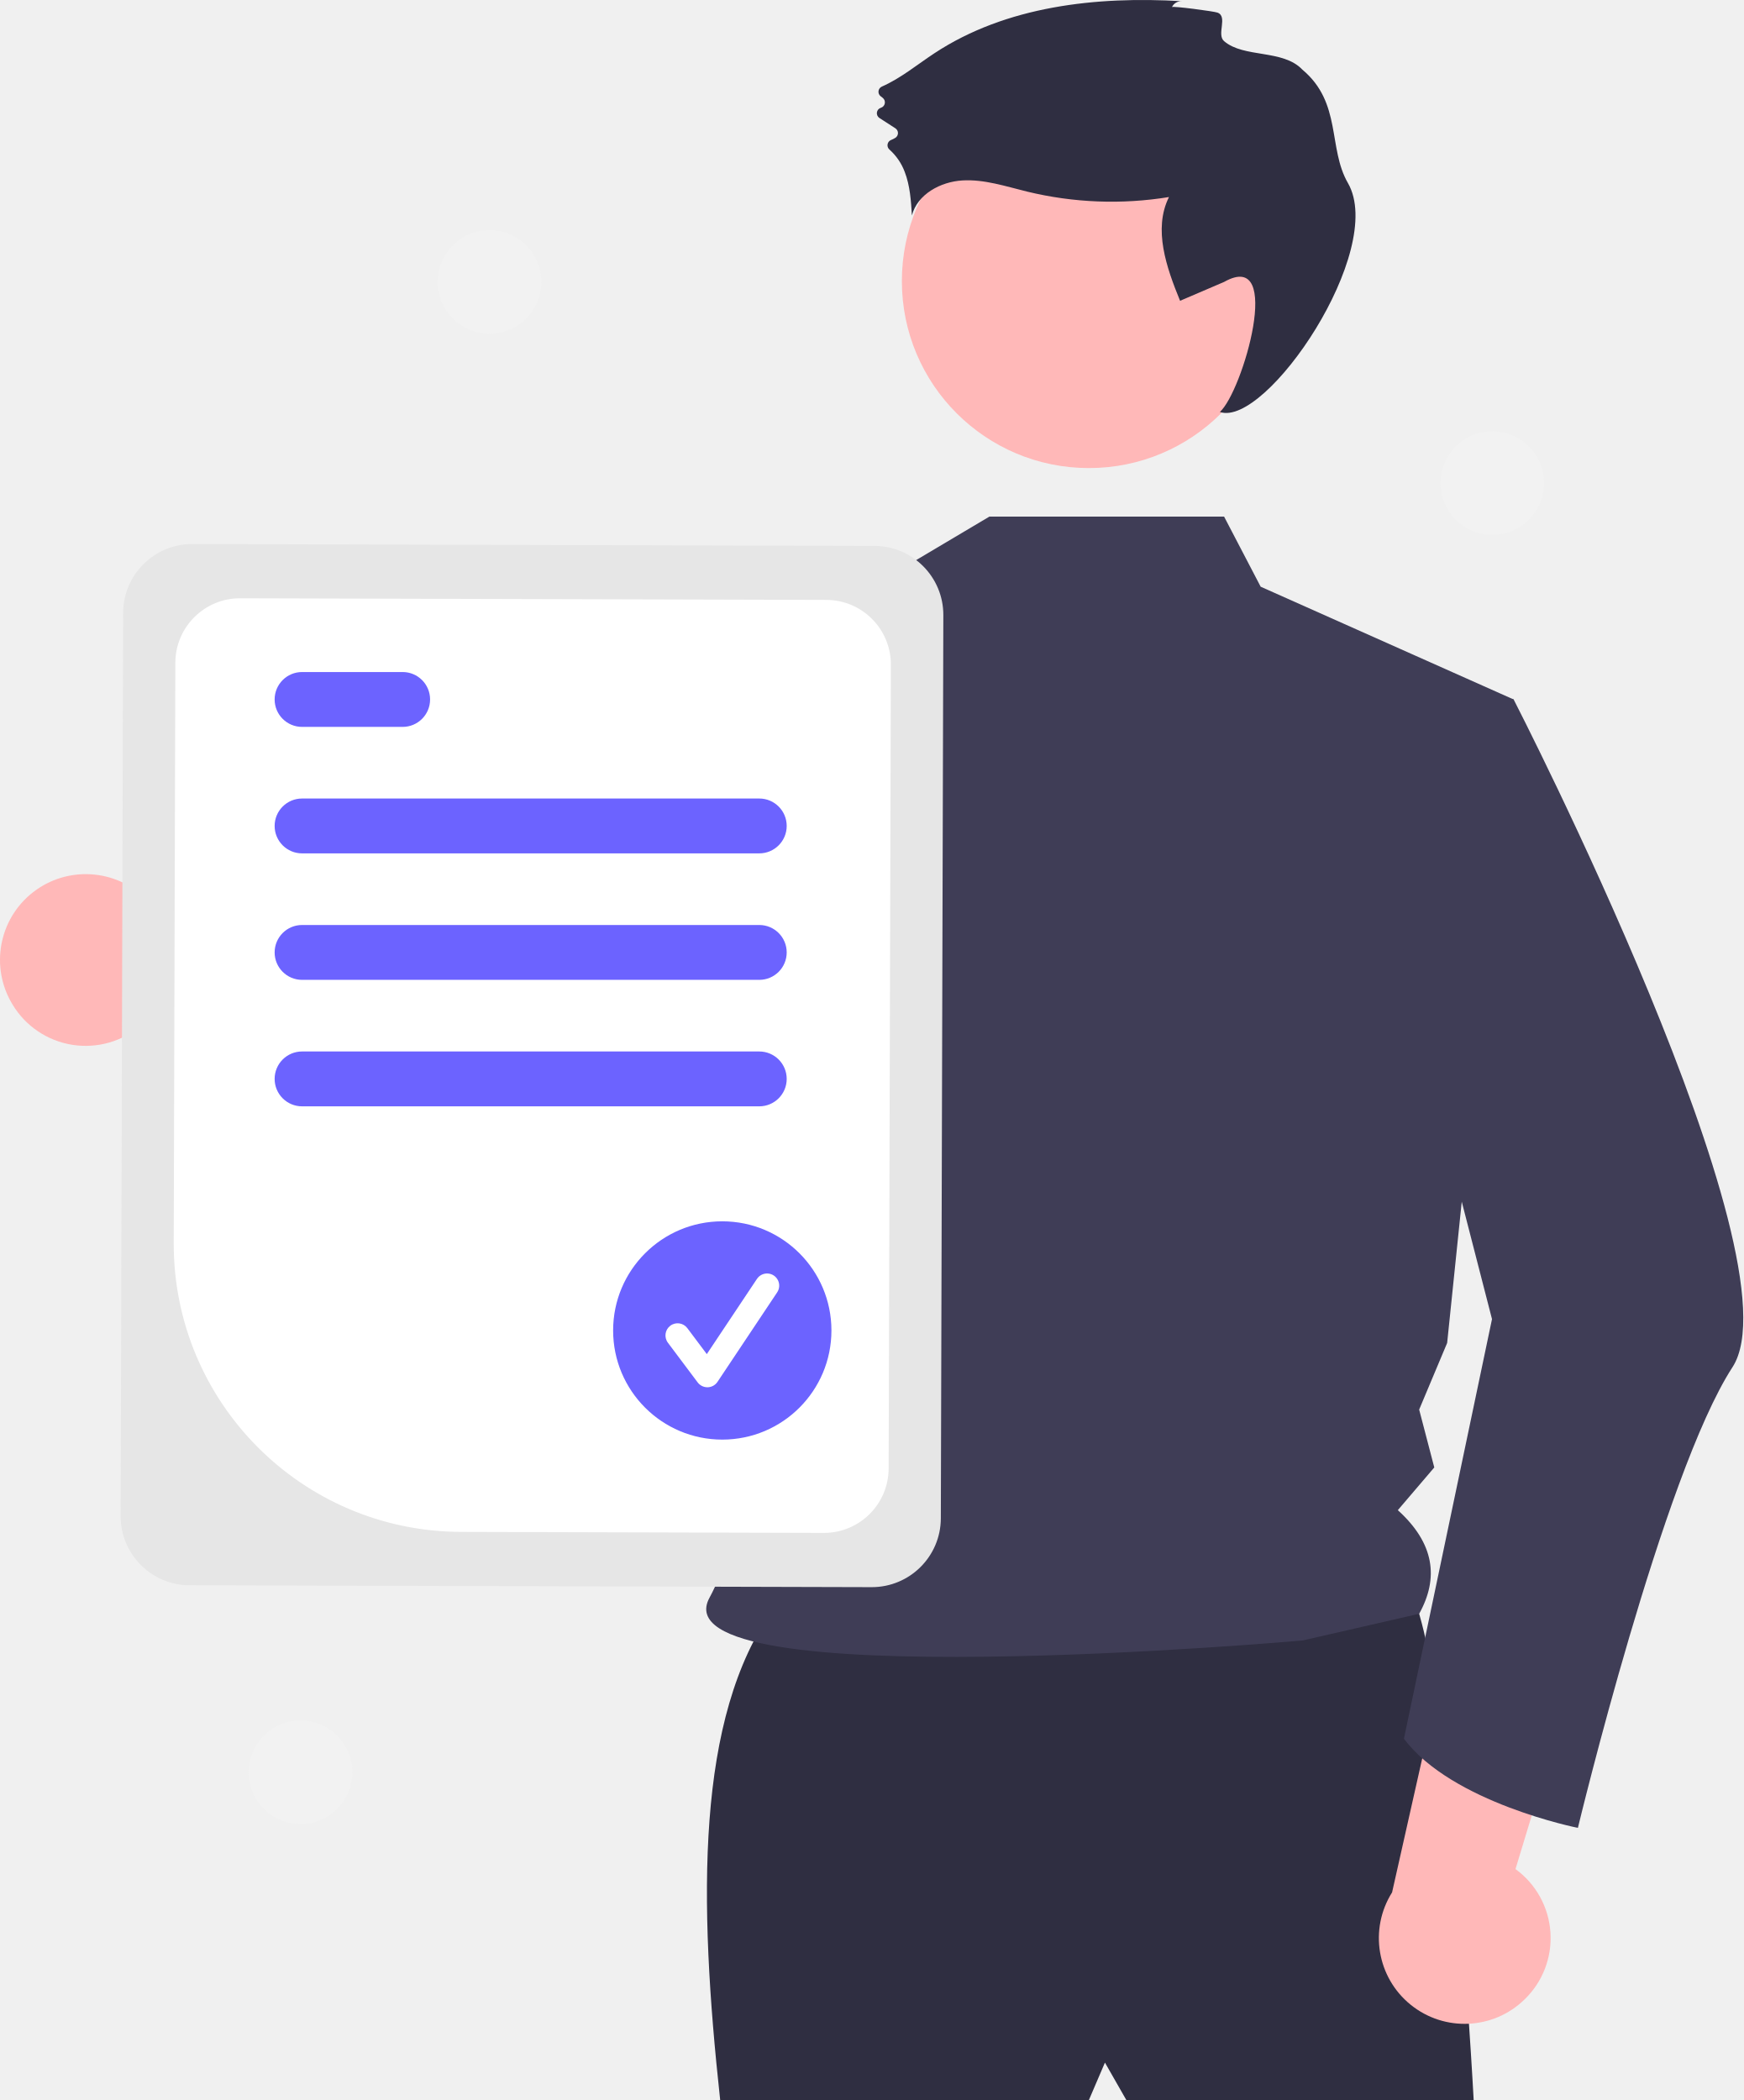
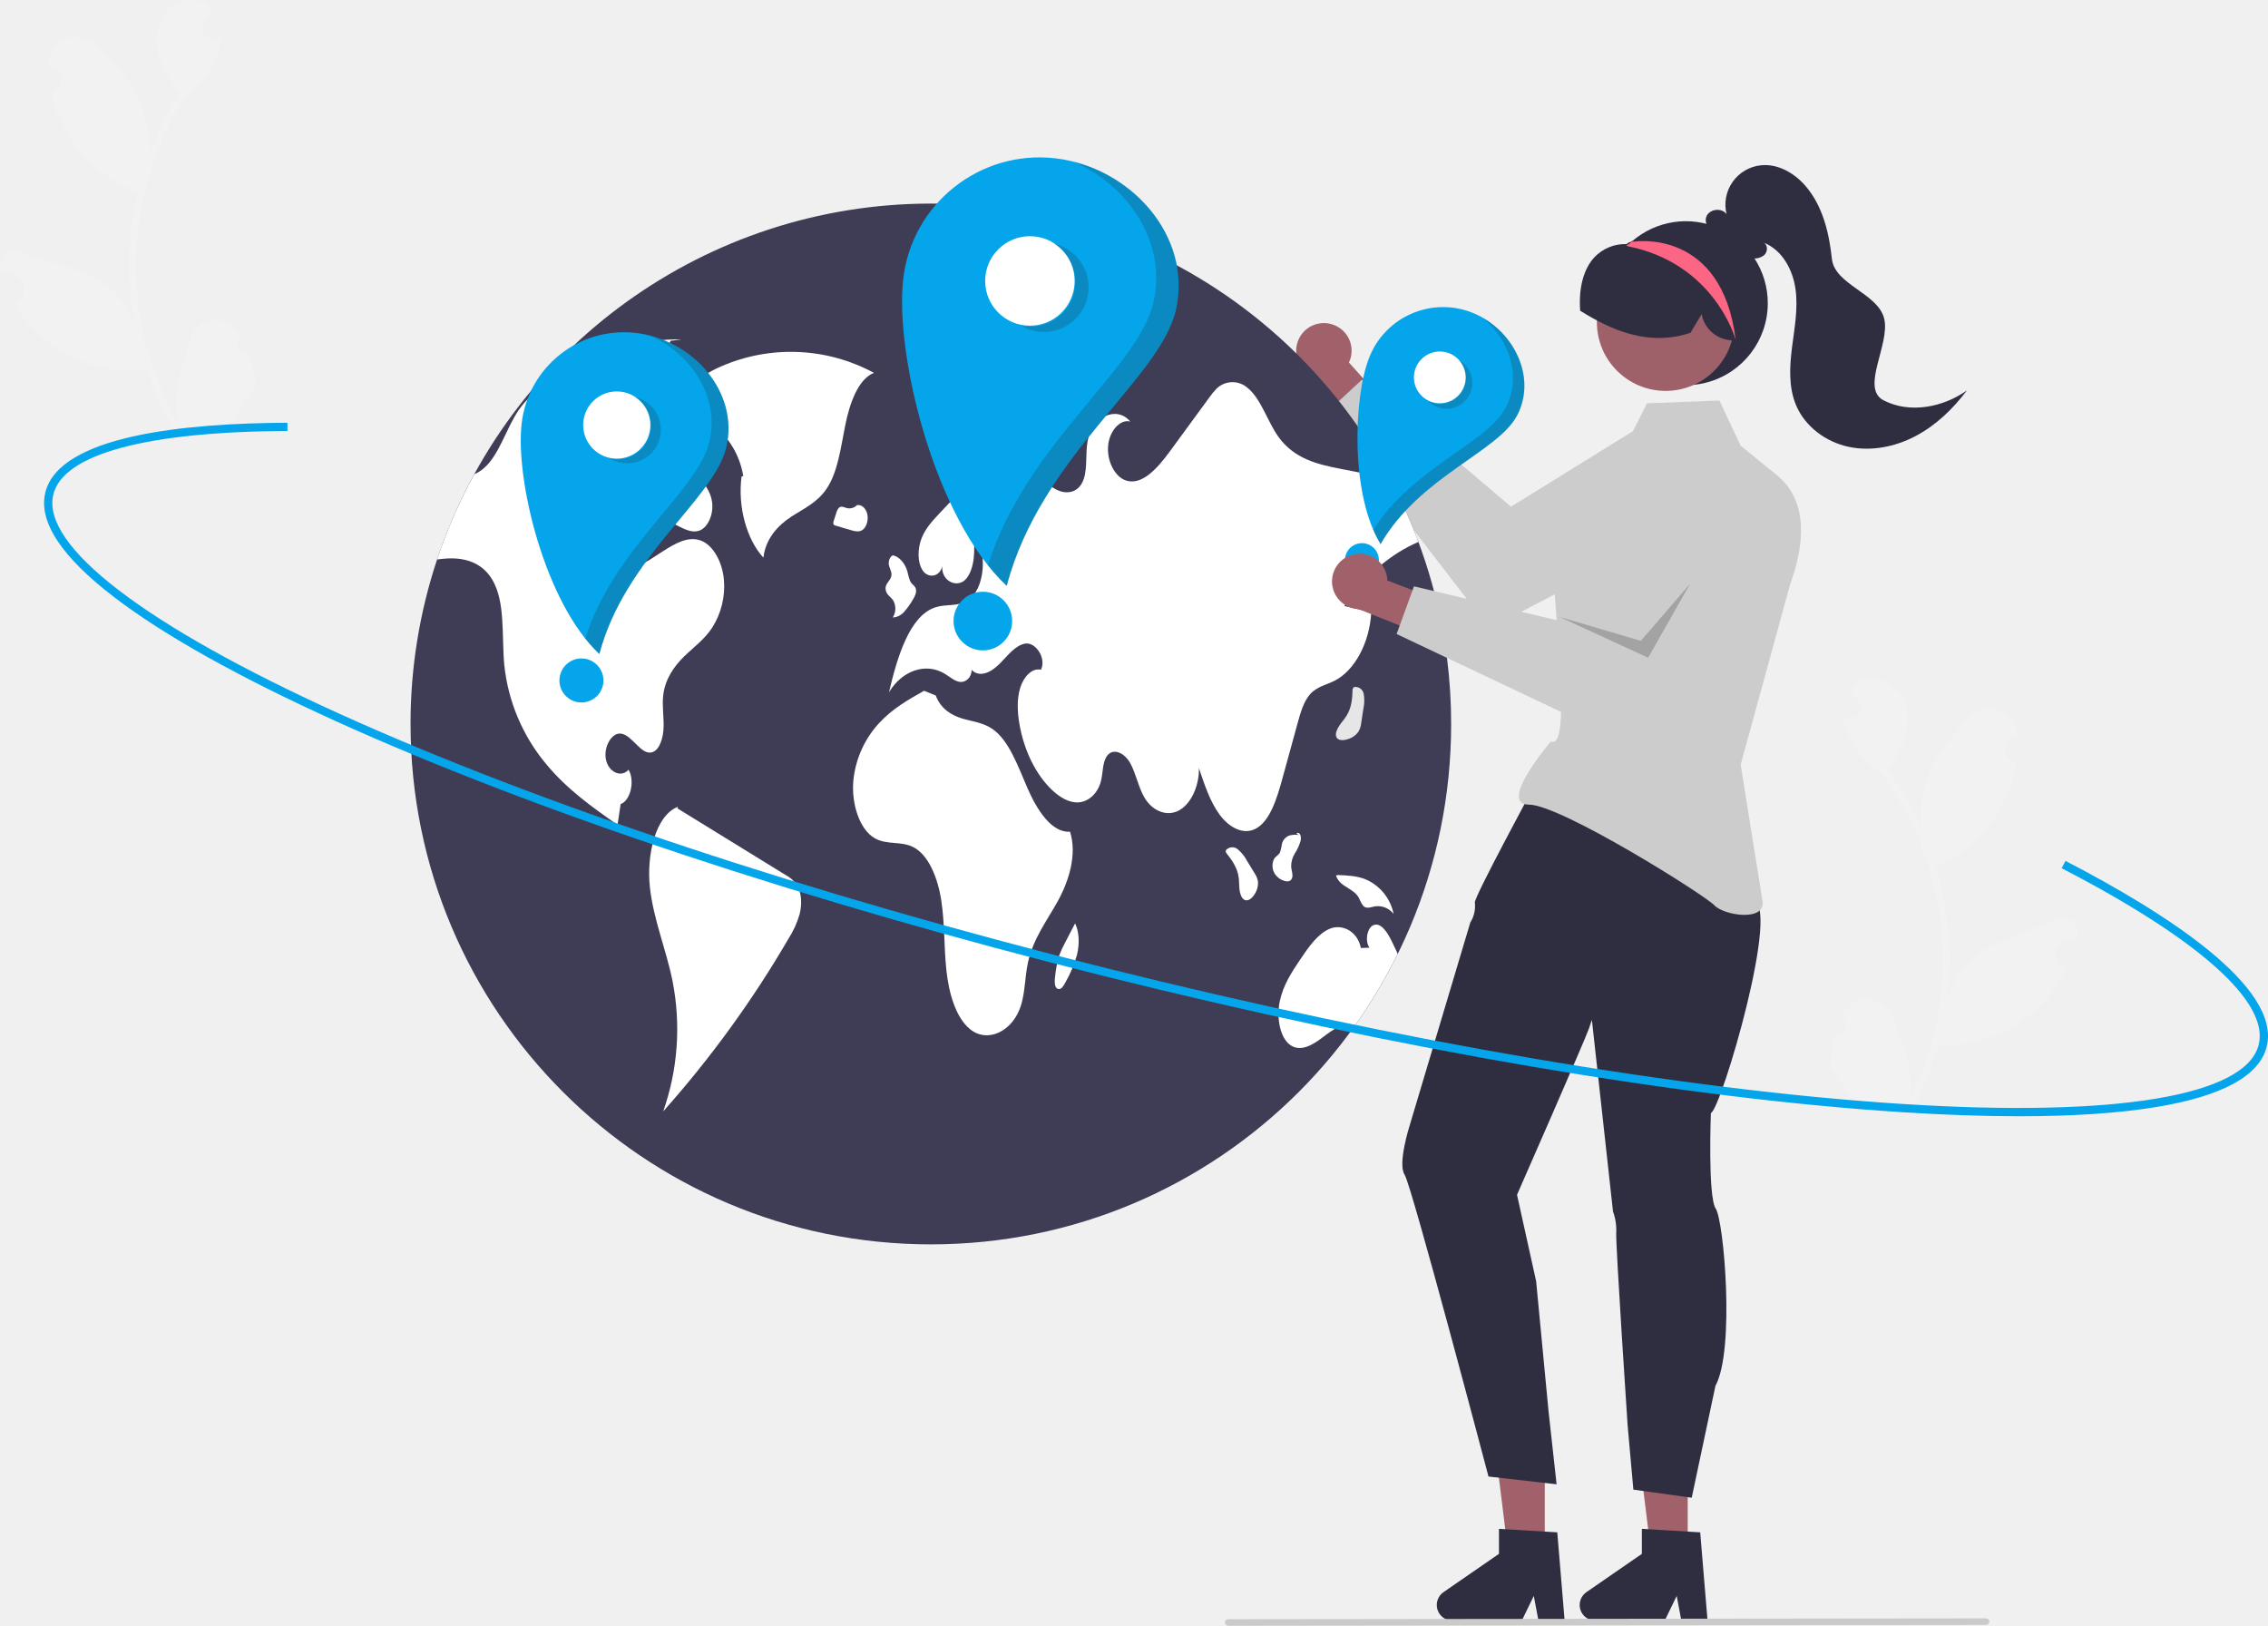
- <svg xmlns="http://www.w3.org/2000/svg" width="571.94" height="689.038" viewBox="0 0 571.94 689.038" role="img" artist="Katerina Limpitsouni" source="https://undraw.co/">
-   <path d="M310.019,435.422a27.981,27.981,0,0,0,42.374,6.734L438.65,491.628,435.436,440.056l-81.418-39.072a28.133,28.133,0,0,0-43.998,34.439Z" transform="translate(-305.9303 -105.8648)" fill="#ffb8b8" />
-   <path d="M559.741,633.604c-25.586,35.812-24.671,95.726-17.533,161.299l120.974,0,5.26-12.273,7.013,12.273H789.417s-8.766-166.559-24.546-171.819S559.741,633.604,559.741,633.604Z" transform="translate(-305.9303 -105.8648)" fill="#2f2e41" />
-   <circle cx="357.252" cy="92.218" r="61.364" fill="#ffb8b8" />
-   <path d="M707.534,275.368l12,23,83,37L780.717,546.504,771.534,568.368l4.961,18.987L764.534,601.368c12.007,10.864,13.532,22.236,7,34l-38.221,8.756s-212.521,18.898-194.611-14.026c19.57-35.974,24.553-142.215-18.649-198.988-36.677-48.199-8.519-110.742-8.519-110.742l87-26,32-19Z" transform="translate(-305.9303 -105.8648)" fill="#3f3d56" />
-   <path d="M690.426,108.195a3.385,3.385,0,0,1,3.257-1.933c-28.093-1.68-57.685,1.594-81.188,17.075-5.694,3.751-11.062,8.224-17.258,10.945a1.859,1.859,0,0,0-.38,3.163l.681.534a1.866,1.866,0,0,1-.607,3.253l0,0a1.866,1.866,0,0,0-.469,3.352l5.215,3.371a1.858,1.858,0,0,1,.017,3.126,9.271,9.271,0,0,1-1.387.703,1.862,1.862,0,0,0-.59,3.128,18.537,18.537,0,0,1,5.046,7.377c1.738,4.52,2.051,9.442,2.344,14.276,1.797-6.974,9.408-11.08,16.598-11.497s14.202,1.955,21.199,3.66a117.272,117.272,0,0,0,46.548,1.791c-5.256,10.549-.822,23.131,3.64,34.04l14.443-6.191c19.836-11.197,6.019,36.168-1.397,42.67,15.141,5.249,54.772-53.014,42.023-75.114-6.632-11.496-1.924-26.324-14.963-37.227-6.39-6.727-19.149-3.737-25.664-9.328-2.564-2.201,1.344-8.088-2.18-9.371C704.184,109.571,690.619,107.765,690.426,108.195Z" transform="translate(-305.9303 -105.8648)" fill="#2f2e41" />
-   <path d="M586.484,300.308c-11.26,49.99-40.14,166.71-69.44,191.12a17.092,17.092,0,0,1-6.52,3.85c-102.99,25.09-135.99-38.91-135.99-38.91s27.6-13.45,28.3-39.74l55.66,17.27,48.52-109.19,7.14-6.66.04-.04Z" transform="translate(-305.9303 -105.8648)" fill="#3f3d56" />
-   <path d="M806.075,761.941a27.982,27.982,0,0,0-2.938-42.806L832.009,623.982l-49.539,14.696L762.648,726.784a28.133,28.133,0,0,0,43.427,35.156Z" transform="translate(-305.9303 -105.8648)" fill="#ffb8b8" />
-   <path d="M779.65,330.045l22.884,5.323s94.584,184.028,71.792,219.093-50.715,151.156-50.715,151.156-41.298-8.21-57.077-29.249l28.896-137.686-29.805-115.715Z" transform="translate(-305.9303 -105.8648)" fill="#3f3d56" />
-   <path d="M345.51,603.32l.822-296.389a22.652,22.652,0,0,1,22.689-22.564l223.839.621a22.652,22.652,0,0,1,22.564,22.689l-.822,296.389a22.652,22.652,0,0,1-22.689,22.564l-223.839-.621A22.652,22.652,0,0,1,345.51,603.32Z" transform="translate(-305.9303 -105.8648)" fill="#e6e6e6" />
-   <path d="M362.928,513.846l.528-190.546a21.214,21.214,0,0,1,21.249-21.132l192.371.533a21.215,21.215,0,0,1,21.133,21.249l-.731,263.746A21.215,21.215,0,0,1,576.228,608.829L457.058,608.499A94.498,94.498,0,0,1,362.928,513.846Z" transform="translate(-305.9303 -105.8648)" fill="#fff" />
-   <path d="M555.034,385.868h-150a9,9,0,0,1,0-18h150a9,9,0,0,1,0,18Z" transform="translate(-305.9303 -105.8648)" fill="#6c63ff" />
-   <path d="M438.034,344.368h-33a9,9,0,0,1,0-18h33a9,9,0,0,1,0,18Z" transform="translate(-305.9303 -105.8648)" fill="#6c63ff" />
-   <path d="M555.034,427.368h-150a9,9,0,0,1,0-18h150a9,9,0,0,1,0,18Z" transform="translate(-305.9303 -105.8648)" fill="#6c63ff" />
-   <path d="M555.034,468.868h-150a9,9,0,0,1,0-18h150a9,9,0,0,1,0,18Z" transform="translate(-305.9303 -105.8648)" fill="#6c63ff" />
-   <circle cx="236.967" cy="436.543" r="35.811" fill="#6c63ff" />
-   <path d="M538.012,561.045a3.982,3.982,0,0,1-3.186-1.594l-9.77-13.027a3.983,3.983,0,1,1,6.374-4.78l6.392,8.522,16.416-24.624a3.984,3.984,0,1,1,6.629,4.419L541.326,559.271a3.985,3.985,0,0,1-3.204,1.773C538.085,561.045,538.048,561.045,538.012,561.045Z" transform="translate(-305.9303 -105.8648)" fill="#fff" />
-   <circle cx="160.604" cy="92.503" r="17" fill="#f2f2f2" />
-   <circle cx="98.604" cy="581.503" r="17" fill="#f2f2f2" />
-   <circle cx="489.604" cy="158.503" r="17" fill="#f2f2f2" />
+ <svg xmlns="http://www.w3.org/2000/svg" width="825.202" height="591.419" viewBox="0 0 825.202 591.419" role="img" artist="Katerina Limpitsouni" source="https://undraw.co/">
+   <path d="M855.224,530.608a3.613,3.613,0,0,0,2.907-6.134c-.074-.366-.127-.629-.202-.995q.054-.116.109-.231a9.703,9.703,0,0,1,17.876.899c2.596,7.179,5.991,14.407,6.561,21.897a28.705,28.705,0,0,1-.962,9.838,115.086,115.086,0,0,0,12.68-47.26,111.081,111.081,0,0,0-.112-12.411q-.335-5.081-1.115-10.11a116.419,116.419,0,0,0-20.767-50.362,30.983,30.983,0,0,1-12.25-13.954,23.634,23.634,0,0,1-1.847-6.551c.623.111,1.257.192,1.882.263.195.019.4.039.594.059l.073.007a3.58,3.58,0,0,0,3.208-5.689q-.383-.518-.766-1.036c-.387-.533-.785-1.056-1.172-1.588a1.784,1.784,0,0,1-.126-.16c-.445-.608-.891-1.205-1.336-1.812a10.352,10.352,0,0,1,3.543-3.119c4.865-2.553,11.309-.328,14.53,4.115,3.232,4.443,3.599,10.483,2.158,15.78a41.485,41.485,0,0,1-6.327,12.512c.242.341.494.672.735,1.012a117.172,117.172,0,0,1,11.316,19.923,48.709,48.709,0,0,1,3.957-22.465c3.093-6.578,8.567-11.985,13.427-17.57,5.837-6.708,16.999-3.142,17.56,5.732q.008.129.016.258-1.049.529-2.059,1.131a4.901,4.901,0,0,0,1.559,9.001l.099.02a48.767,48.767,0,0,1-1.623,7.224,50.21,50.21,0,0,1-26.436,30.272c-.41.187-.81.374-1.22.551a119.597,119.597,0,0,1,5.022,30.563,113.435,113.435,0,0,1-.934,18.292l.041-.214a29.974,29.974,0,0,1,11.026-16.813c8.167-6.095,19.39-7.957,28.118-12.756a5.625,5.625,0,0,1,8.352,5.867q-.022.113-.045.225a32.924,32.924,0,0,0-3.771,1.605q-1.049.529-2.059,1.131a4.901,4.901,0,0,0,1.559,9.001l.099.02c.071.014.133.027.204.04a48.808,48.808,0,0,1-9.622,13.625,50.254,50.254,0,0,1-37.15,14.279l-.01-0a119.562,119.562,0,0,1-9.113,23.048l-28.661-1.334c-.088-.323-.165-.656-.243-.979a32.599,32.599,0,0,0,7.953-.103c-2.005-2.708-4.009-5.437-6.014-8.145a1.781,1.781,0,0,1-.126-.16c-1.016-1.386-2.044-2.761-3.06-4.147l-.001-.002a47.75,47.75,0,0,1,1.963-12.086Z" transform="translate(-187.3989 -154.2905)" fill="#f2f2f2" />
+   <path d="M277.743,282.773a3.613,3.613,0,0,1-3.28-5.943c.051-.37.088-.635.14-1.005q-.061-.112-.123-.224a9.703,9.703,0,0,0-17.786,2.002c-2.148,7.326-5.089,14.75-5.196,22.26a28.705,28.705,0,0,0,1.568,9.76A115.086,115.086,0,0,1,237.489,263.235a111.08,111.08,0,0,1-.655-12.394q.02-5.092.488-10.16a116.419,116.419,0,0,1,17.616-51.549,30.983,30.983,0,0,0,11.364-14.684,23.634,23.634,0,0,0,1.438-6.653c-.615.15-1.243.27-1.862.378-.193.031-.397.064-.59.095l-.073.011a3.58,3.58,0,0,1-3.554-5.48q.35-.541.7-1.082c.353-.556.718-1.102,1.071-1.658a1.783,1.783,0,0,0,.116-.168c.407-.634.815-1.258,1.222-1.891a10.352,10.352,0,0,0-3.728-2.894c-5.013-2.248-11.307.371-14.248,5.005-2.951,4.635-2.944,10.685-1.179,15.883a41.485,41.485,0,0,0,7.088,12.097c-.22.355-.451.701-.671,1.056a117.172,117.172,0,0,0-10.063,20.584,48.709,48.709,0,0,0-5.337-22.177c-3.493-6.374-9.291-11.432-14.486-16.706-6.24-6.335-17.161-2.086-17.172,6.806q-0.0.129 0.0.258,1.08.463,2.125,1.002a4.901,4.901,0,0,1-1,9.08l-.098.026a48.767,48.767,0,0,0,2.066,7.109,50.21,50.21,0,0,0,28.256,28.581c.421.161.832.323,1.252.474a119.597,119.597,0,0,0-3.124,30.814,113.433,113.433,0,0,0,2.062,18.199l-.054-.211a29.974,29.974,0,0,0-12.044-16.1c-8.528-5.579-19.845-6.744-28.852-10.995a5.625,5.625,0,0,0-7.973,6.372q.029.111.059.222a32.924,32.924,0,0,1,3.863,1.369q1.08.464,2.125,1.002a4.901,4.901,0,0,1-1,9.081l-.098.026c-.07.018-.131.035-.201.053a48.808,48.808,0,0,0,10.445,13.005,50.254,50.254,0,0,0,37.961,11.957l.01-.001a119.563,119.563,0,0,0,10.52,22.441l28.523-3.102c.068-.328.124-.665.182-.992a32.599,32.599,0,0,1-7.944.388c1.834-2.827,3.665-5.674,5.499-8.501a1.779,1.779,0,0,0,.116-.168c.929-1.446,1.869-2.882,2.798-4.328l0-.002a47.75,47.75,0,0,0-2.706-11.941Z" transform="translate(-187.3989 -154.2905)" fill="#f2f2f2" />
+   <path d="M671.818,272.202a10.016,10.016,0,0,1,6.383,13.969l15.306,17.017-8.073,11.824L664.157,290.677a10.07,10.07,0,0,1,7.661-18.475Z" transform="translate(-187.3989 -154.2905)" fill="#a0616a" />
+   <path d="M815.114,313.989l0,0a20.026,20.026,0,0,0-27.608-6.542l-50.339,31.177-54.301-46.158L669.356,305.045l59.987,77.83,77.965-40.644C805.489,343.179,817.313,317.567,815.114,313.989Z" transform="translate(-187.3989 -154.2905)" fill="#ccc" />
+   <path d="M715.391,417.655a189.27,189.27,0,0,1-189.308,189.308c-104.551,0-189.308-84.757-189.308-189.308a189.245,189.245,0,0,1,9.655-59.842A189.506,189.506,0,0,1,526.083,228.347,189.245,189.245,0,0,1,693.021,328.333a186.774,186.774,0,0,1,10.464,23.106c.41,1.104.81,2.208,1.199,3.323v.011q2.603,7.351,4.586,14.976A189.32,189.32,0,0,1,715.391,417.655Z" transform="translate(-187.3989 -154.2905)" fill="#3f3d56" />
+   <path d="M505.371,289.931a63.517,63.517,0,0,0-55.761-2.281c-7.796,3.393-16.006,9.48-18.607,20.471,10.519-6.208,24.136,3.601,26.843,19.336l-.632.174c-1.43,10.899,1.762,22.764,7.941,29.522.811-7.02,5.427-11.797,9.967-14.781,4.54-2.984,9.562-5.152,13.027-10.282,4.108-6.081,5.151-14.969,6.783-23.077C496.563,300.905,499.659,292.19,505.371,289.931Z" transform="translate(-187.3989 -154.2905)" fill="#fff" />
+   <path d="M446.489,382.675c-2.913,4.375-6.805,7.12-10.296,10.538-3.481,3.429-6.794,8.056-7.488,13.998-.442,3.807.242,7.677.147,11.527-.094,3.849-1.378,8.182-3.996,9.139-4.133,1.493-7.288-6.184-11.537-6.72-3.376-.421-6.415,4.89-5.437,9.497.978,4.606,5.574,6.647,8.214,3.639,2.387,4.007.705,11.274-2.882,12.505-.379,2.524-.757,5.038-1.125,7.562-9.066-6.342-18.226-12.789-25.935-22.075a67.007,67.007,0,0,1-15.271-36.095c-.999-10.675.484-22.885-4.417-31.099-3.923-6.573-10.654-8.025-16.712-7.614-1.104.074-2.219.2-3.323.336a187.235,187.235,0,0,1,13.556-31.025,13.282,13.282,0,0,0,3.397-2.114c5.637-4.785,8.14-14.472,12.715-21.171q.442-.647.915-1.262c4.68-6.111,10.948-9.255,17.006-12.179,13.409-6.51,27.208-13.104,41.364-12.2l-4.028.389q-7.052,19.751-14.114,39.502-1.073,3.029-2.166,6.068c-2.671,7.488-5.427,15.46-5.017,23.842.242,4.964,1.967,10.265,5.248,11.968,3.06,1.578,6.405-.358,9.36-2.272,1.252-.799,2.493-1.599,3.744-2.408,4.491-2.892,9.465-5.858,14.209-3.923,4.344,1.767,7.551,7.667,8.161,14.03A28.049,28.049,0,0,1,446.489,382.675Z" transform="translate(-187.3989 -154.2905)" fill="#fff" />
+   <path d="M473.198,472.572q-19.674-12.113-39.348-24.227l.223-.573c-8.155,3.106-11.54,17.602-10.193,29.456,1.348,11.854,5.917,22.451,8.226,34.002a90.252,90.252,0,0,1-3.403,47.358,387.843,387.843,0,0,0,45.56-62.781,33.588,33.588,0,0,0,4.121-9.138c.833-3.442.705-7.58-.964-10.34A11.511,11.511,0,0,0,473.198,472.572Z" transform="translate(-187.3989 -154.2905)" fill="#fff" />
+   <path d="M421.435,325.653c-1.393,3.131-1.929,7.307-.665,10.547,1.291,3.309,4.019,4.804,6.532,6.05l7.247,3.592c2.411,1.195,5.01,2.402,7.468,1.419,2.964-1.186,5.02-5.833,4.488-10.148-.566-4.591-3.46-7.749-6.136-10.439q-5.618-5.645-11.237-11.291l-2.111,2.585A28.192,28.192,0,0,0,421.435,325.653Z" transform="translate(-187.3989 -154.2905)" fill="#fff" />
+   <path d="M676.541,374.735q4.891,1.152,9.781,2.303c-.568,11.012-6.026,21.203-13.346,24.894-3.05,1.536-6.447,2.103-8.971,4.975-2.282,2.608-3.439,6.668-4.501,10.549q-2.792,10.16-5.585,20.319c-1.998,7.299-4.564,15.408-9.76,18.037-4.459,2.261-9.56-.505-12.989-5.143-3.429-4.638-5.521-10.875-7.551-16.953.126,6.626-2.955,13.125-7.32,15.429-4.375,2.303-9.697.221-12.621-4.922-2.103-3.692-2.976-8.561-5.038-12.305-2.061-3.744-6.384-5.89-8.635-2.377-1.483,2.335-1.294,5.911-2.03,8.877-1.146,4.606-4.617,7.499-8.056,7.751-3.429.252-6.773-1.725-9.644-4.407-5.921-5.553-10.286-14.366-11.979-24.158-.747-4.365-.957-9.118.337-13.21,1.294-4.091,4.417-7.246,7.52-6.468,2.04-4.312-1.988-10.033-5.616-9.529-3.639.505-6.489,4.407-9.476,7.404-2.976,2.997-7.141,5.174-10.139,2.198.021,2.766-2.23,4.596-4.175,4.365-1.935-.221-3.66-1.777-5.437-2.882-6.868-4.281-15.586-1.441-20.466,6.657,3.05-12.978,7.52-27.87,16.89-30.92,3.828-1.251,8.004-.221,11.621-2.387,6.405-3.839,7.699-18.342,2.167-24.326.705,5.658.568,12.263-2.419,16.133-2.987,3.87-9.255,1.346-8.876-4.375-.862,3.944-5.153,4.543-7.131,1.514-1.988-3.029-1.819-7.982-.41-11.6s3.807-6.216,6.131-8.708c4.996-5.353,10.065-10.77,15.849-14.135,5.795-3.365,12.484-4.501,18.289-1.157,3.061,1.767,5.753,4.712,8.877,6.268,3.124,1.567,7.089,1.367,9.16-2.293,2.324-4.081,1.23-10.139,2.093-15.239,1.546-9.013,10.559-13.23,15.555-7.278-3.733-.957-7.593,3.46-8.056,8.813-.473,5.353,2.23,10.759,5.848,12.379,6.079,2.692,12.032-4.081,16.628-10.349q7.194-9.844,14.408-19.677a23.782,23.782,0,0,1,2.577-3.134,8.291,8.291,0,0,1,11.327-.231c4.859,3.965,7.141,12.095,11.127,17.69,5.784,8.13,14.44,10.107,22.496,11.684q9.008,1.751,18.026,3.523a186.774,186.774,0,0,1,10.464,23.106C693.305,355.762,683.913,363.849,676.541,374.735Z" transform="translate(-187.3989 -154.2905)" fill="#fff" />
+   <path d="M695.955,501.276a188.546,188.546,0,0,1-15.671,26.219c-3.786-1.62-7.856,1.273-11.401,3.986-3.702,2.84-8.151,5.606-11.947,3.018-3.881-2.65-5.132-10.065-3.902-15.944,1.23-5.869,4.301-10.538,7.278-14.976,3.155-4.712,6.531-9.602,10.917-11.432,4.396-1.83,10.044.757,11.327,7.004l3.113-.105c-1.746-2.398-.831-7.362,1.515-8.235,2.703-1.02,5.048,2.692,6.647,5.974C694.546,498.268,695.272,499.762,695.955,501.276Z" transform="translate(-187.3989 -154.2905)" fill="#fff" />
+   <path d="M576.727,456.853c-6.691.421-11.992-7.817-15.514-15.92-3.522-8.104-6.736-17.371-12.773-21.496-3.45-2.357-7.383-2.68-11.125-3.822-3.742-1.142-7.659-3.505-9.447-8.318l-4.245-1.715c-5.606,3.152-11.285,6.362-16.116,11.491a36.018,36.018,0,0,0-9.603,20.993c-.811,8.496,2.183,17.97,7.778,21.161,4.421,2.522,9.567.932,14.045,3.241,5.595,2.884,8.916,11.264,10.173,19.537s.939,16.871,1.838,25.238,3.379,17.073,8.509,21.361c6.42,5.366,15.841.907,18.722-8.86,1.413-4.791,1.364-10.197,2.421-15.171,1.861-8.758,6.883-15.256,10.866-22.441C576.241,474.949,579.376,465.191,576.727,456.853Z" transform="translate(-187.3989 -154.2905)" fill="#fff" />
+   <path d="M510.607,370.79a17.86,17.86,0,0,1,1.742,1.85,6.077,6.077,0,0,1-.107,6.276,5.839,5.839,0,0,0,4.181-2.125,26.879,26.879,0,0,0,3.206-4.516c.683-1.113,1.408-2.618.945-3.939-.316-.902-1.064-1.287-1.588-1.965-.831-1.075-1.036-2.783-1.466-4.259-.928-3.188-3.153-5.532-5.567-5.867l.335.064c-1.009.345-1.713,1.947-1.49,3.388.203,1.312,1.046,2.402.963,3.741-.121,1.925-2.044,2.828-2.163,4.753A3.674,3.674,0,0,0,510.607,370.79Z" transform="translate(-187.3989 -154.2905)" fill="#fff" />
+   <path d="M499.142,338.082c.01-.003.02-.003.03-.006a5.357,5.357,0,0,0,.571-.608Z" transform="translate(-187.3989 -154.2905)" fill="#e6e6e6" />
+   <path d="M501.149,347.116c1.479-.951,2.306-3.582,1.817-5.785-.486-2.189-2.206-3.66-3.793-3.256a3.866,3.866,0,0,1-3.595,1.058c-.981-.253-2.058-.903-2.909-.164a4.404,4.404,0,0,0-.991,1.935q-.472,1.45-.945,2.9a1.83,1.83,0,0,0-.112,1.099.931.931,0,0,0,.714.568q2.835.836,5.669,1.671C498.381,347.549,499.868,347.94,501.149,347.116Z" transform="translate(-187.3989 -154.2905)" fill="#fff" />
+   <path d="M643.805,471.848q-1.31-2.145-2.62-4.29a14.334,14.334,0,0,0-3.453-4.336,3.06,3.06,0,0,0-4.356.436l.106.817c1.991,2.498,4.098,5.273,4.603,8.98.199,1.462.13,2.974.304,4.442s.671,2.99,1.618,3.623c1.375.919,2.99-.436,3.969-2.089a7.193,7.193,0,0,0,1.115-4.579A8.03,8.03,0,0,0,643.805,471.848Z" transform="translate(-187.3989 -154.2905)" fill="#fff" />
+   <path d="M682.68,417.231q.379-2.485.758-4.97a14.334,14.334,0,0,0,.15-5.541,3.06,3.06,0,0,0-3.614-2.471l-.445.693c-.085,3.193-.261,6.673-2.262,9.834-.789,1.246-1.816,2.359-2.628,3.594s-1.412,2.72-1.095,3.814c.461,1.589,2.569,1.592,4.382.958a7.193,7.193,0,0,0,3.801-2.785A8.03,8.03,0,0,0,682.68,417.231Z" transform="translate(-187.3989 -154.2905)" fill="#e6e6e6" />
+   <path d="M657.508,473.709c.427-1.228-.189-2.636-.32-3.993a8.765,8.765,0,0,1,1.334-4.969,16.154,16.154,0,0,0,2.078-4.556,3.812,3.812,0,0,0-.1-2.231c-.289-.65-.99-.946-1.391-.431l.86.554a7.829,7.829,0,0,0-3.489.169,4.318,4.318,0,0,0-2.644,2.981,18.441,18.441,0,0,1-.693,3.092c-.513,1.054-1.505,1.405-2.129,2.33a5.57,5.57,0,0,0,.088,5.292,6.177,6.177,0,0,0,3.494,2.748C655.645,475.069,657.028,475.089,657.508,473.709Z" transform="translate(-187.3989 -154.2905)" fill="#fff" />
+   <path d="M681.91,481.072a12.005,12.005,0,0,0,1.512,2.775c1.168,1.177,2.756.454,4.173.168a7.215,7.215,0,0,1,6.864,2.753A17.471,17.471,0,0,0,684.411,474.231c-3.341-1.362-6.86-1.494-10.334-1.616l-.6.154C675.006,477.22,679.808,477.121,681.91,481.072Z" transform="translate(-187.3989 -154.2905)" fill="#fff" />
+   <path d="M578.558,490.177l.009.019q.087-.168.175-.336Z" transform="translate(-187.3989 -154.2905)" fill="#e6e6e6" />
+   <path d="M574.856,497.342a32.889,32.889,0,0,0-2.077,4.562,39.711,39.711,0,0,0-1.505,7.806c-.188,1.504-.246,3.426.697,4.159a1.337,1.337,0,0,0,1.749-.238,6.918,6.918,0,0,0,1.268-1.885,43.417,43.417,0,0,0,4.28-10.159c.902-3.744.894-8.151-.701-11.393Q576.711,493.769,574.856,497.342Z" transform="translate(-187.3989 -154.2905)" fill="#fff" />
+   <path d="M539.143,306.44a4.215,4.215,0,0,0,4.542.886,14.999,14.999,0,0,0,4.274-2.823,10.055,10.055,0,0,0,2.591-2.826,5.732,5.732,0,0,0,.53-4.366c-.585-1.712-2.07-2.286-3.38-2.674q-3.146-.933-6.292-1.866l1.517-1.368c-1.561-.838-3.288.717-4.264,2.642a14.224,14.224,0,0,0-1.294,3.984C536.844,301.051,537.355,304.649,539.143,306.44Z" transform="translate(-187.3989 -154.2905)" fill="#e6e6e6" />
+   <path d="M576.174,294.008a3.465,3.465,0,0,0,4.722.384,5.279,5.279,0,0,0,2.089-3.762c.148-1.65-.667-3.484-1.832-3.626l.267-1.545c-2.244-.405-5.006-.487-6.209,2.239A6.399,6.399,0,0,0,576.174,294.008Z" transform="translate(-187.3989 -154.2905)" fill="#e6e6e6" />
+   <path d="M571.227,211.865a49.926,49.926,0,0,0-55.207,44.015c-3.091,27.399,11.344,86.898,37.662,111.528,12.392-47.189,55.815-75.179,61.56-100.336C621.381,240.191,598.627,214.955,571.227,211.865Z" transform="translate(-187.3989 -154.2905)" fill="#04a5ea" />
+   <circle id="a2705e7e-530b-43fb-b0c6-4087ca2c8018" data-name="b262ea8c-1946-46c9-a449-3a1996c39394" cx="374.728" cy="102.203" r="16.282" fill="#fff" />
+   <circle id="bb575e01-1284-49d3-8651-037e5b7ffa75" data-name="bcc29a3a-8123-4529-80aa-6f70df2823cf" cx="357.608" cy="225.929" r="10.665" fill="#04a5ea" />
+   <path d="M575.599,244.828A16.282,16.282,0,0,1,558.827,272.741a16.28,16.28,0,0,0,11.909-29.853A16.282,16.282,0,0,1,575.599,244.828Z" transform="translate(-187.3989 -154.2905)" fill="#231f20" opacity="0.2" style="isolation:isolate" />
+   <path d="M615.306,267.124c-5.746,25.157-49.169,53.147-61.56,100.336a69.061,69.061,0,0,1-6.877-7.535c13.925-44.356,54.645-71.309,60.196-95.615,4.968-21.754-8.988-42.429-29.015-51.163C602.292,219.242,620.932,242.491,615.306,267.124Z" transform="translate(-187.3989 -154.2905)" fill="#231f20" opacity="0.2" style="isolation:isolate" />
+   <path d="M418.644,275.396a37.492,37.492,0,0,0-41.459,33.054c-2.321,20.576,8.519,65.257,28.283,83.754,9.306-35.437,41.915-56.457,46.23-75.349C456.308,296.668,439.22,277.717,418.644,275.396Z" transform="translate(-187.3989 -154.2905)" fill="#04a5ea" />
+   <circle id="b2d5ab8a-e71c-4a1a-aadf-98f8ab95825b" data-name="b262ea8c-1946-46c9-a449-3a1996c39394" cx="224.412" cy="154.621" r="12.228" fill="#fff" />
+   <circle id="bac33ac8-32b5-423c-9bc5-6c03ceb8d8dc" data-name="bcc29a3a-8123-4529-80aa-6f70df2823cf" cx="211.555" cy="247.535" r="8.009" fill="#04a5ea" />
+   <path d="M421.928,300.151A12.227,12.227,0,1,1,409.332,321.112a12.226,12.226,0,0,0,8.943-22.418A12.227,12.227,0,0,1,421.928,300.151Z" transform="translate(-187.3989 -154.2905)" fill="#231f20" opacity="0.2" style="isolation:isolate" />
+   <path d="M451.746,316.894c-4.315,18.892-36.924,39.911-46.23,75.349a51.862,51.862,0,0,1-5.165-5.658c10.457-33.31,41.036-53.55,45.205-71.803,3.731-16.337-6.75-31.863-21.789-38.421C441.973,280.936,455.971,298.395,451.746,316.894Z" transform="translate(-187.3989 -154.2905)" fill="#231f20" opacity="0.2" style="isolation:isolate" />
+   <polygon points="614.063 564.054 600.638 564.054 594.251 512.27 614.066 512.271 614.063 564.054" fill="#a0616a" />
+   <path d="M808.684,743.836H799.158l-1.7-8.994-4.355,8.994H767.836a5.68,5.68,0,0,1-3.227-10.353l20.177-13.935v-9.093l21.223,1.267Z" transform="translate(-187.3989 -154.2905)" fill="#2f2e41" />
+   <polygon points="562.063 564.054 548.638 564.054 542.251 512.27 562.066 512.271 562.063 564.054" fill="#a0616a" />
+   <path d="M756.684,743.836H747.158l-1.7-8.994-4.355,8.994H715.836a5.68,5.68,0,0,1-3.227-10.353l20.177-13.935v-9.093l21.223,1.267Z" transform="translate(-187.3989 -154.2905)" fill="#2f2e41" />
+   <path d="M698.458,581.624C701.027,585.477,728.977,691.417,728.977,691.417l24.783,2.826-2.942-26.655-4.496-47.17-6.962-31.485s24.587-55.957,26.141-60.414l1.105-3.199L774.287,595.035a19.577,19.577,0,0,1,1.169,7.785c-.231,4.355,4.136,69.869,4.136,69.869l2.1,23.495,21.233,2.95L811.54,658.48c7.194-13.206,3.07-60.131.128-64.499s-1.773-34.787-1.773-34.787c3.756-1.322,26.157-77.706,14.953-77.255.719-4.072,1.285-7.708,1.285-7.708L806.684,458.547l-48.673-12.653-12.28-5.896s-21.932,40.554-21.713,42.571a11.214,11.214,0,0,1-1.657,7.309l-22.143,74.108S695.863,577.731,698.458,581.624Z" transform="translate(-187.3989 -154.2905)" fill="#2f2e41" />
+   <path d="M820.74,316.438,812.997,299.998l-26.354,1.013-8.596,17.103s-24.567,29.343-25.362,38.884c-1,12,7.312,70.812-1,67,0,0-19.595,23-8,23s64.042,32.924,67.484,36.627,18.804,6.103,17.516-1.627-7.944-49.534-7.944-49.534l18.019-65.733c5.186-14.192,6.8-30.11-4.923-39.643Z" transform="translate(-187.3989 -154.2905)" fill="#ccc" />
+   <path d="M723.121,268.05A28.881,28.881,0,0,0,685.623,284.238c-5.885,14.825-6.86,50.228,4.091,67.972,14.081-24.459,42.568-33.491,49.595-46.661C746.817,291.476,737.946,273.935,723.121,268.05Z" transform="translate(-187.3989 -154.2905)" fill="#04a5ea" />
+   <circle id="f50692ea-d13f-4759-b5e2-05248e17533e" data-name="b262ea8c-1946-46c9-a449-3a1996c39394" cx="523.867" cy="137.29" r="9.419" fill="#fff" />
+   <circle id="aec6a1c4-a00c-42b6-a49d-0158b63ca54a" data-name="bcc29a3a-8123-4529-80aa-6f70df2823cf" cx="495.528" cy="203.754" r="6.169" fill="#04a5ea" />
+   <path d="M720.557,287.114a9.419,9.419,0,0,1-13.6,13.034A9.418,9.418,0,0,0,718.137,285.293,9.419,9.419,0,0,1,720.557,287.114Z" transform="translate(-187.3989 -154.2905)" fill="#231f20" opacity="0.2" style="isolation:isolate" />
+   <path d="M739.336,305.588c-7.026,13.17-35.514,22.202-49.595,46.661a39.949,39.949,0,0,1-2.695-5.25c14.507-22.645,41.328-31.508,48.117-44.233,6.076-11.389,1.424-25.048-8.429-32.963C739.341,276.884,746.217,292.691,739.336,305.588Z" transform="translate(-187.3989 -154.2905)" fill="#231f20" opacity="0.2" style="isolation:isolate" />
+   <path d="M680.146,355.92a10.016,10.016,0,0,1,12.035,9.542l21.368,8.202-1.817,14.201-30.013-12.007a10.07,10.07,0,0,1-1.572-19.938Z" transform="translate(-187.3989 -154.2905)" fill="#a0616a" />
+   <path d="M829.452,326.656l0,0a20.026,20.026,0,0,0-27.565,6.719l-30.671,50.649L701.869,367.586l-6.318,17.345,88.805,42.066,44.977-71.637C836.068,345.896,839.365,332.708,829.452,326.656Z" transform="translate(-187.3989 -154.2905)" fill="#ccc" />
+   <path d="M830.597,264.583a29.823,29.823,0,1,1-51.295-20.685l.143-.143c.239-.251.477-.501.728-.74a.012.012,0,0,0,.012-.012c.31-.286.62-.573.942-.847a29.815,29.815,0,0,1,49.47,22.427Z" transform="translate(-187.3989 -154.2905)" fill="#2f2e41" />
+   <circle cx="606.028" cy="117.193" r="25.008" fill="#9e616a" />
+   <path d="M819.983,278.615l-4.144-.732a11.554,11.554,0,0,1-9.305-9.317l-4.043,6.776-.177.059c-9.633,3.198-19.655,2.242-30.634-2.92a85.465,85.465,0,0,1-9.118-5.027l-.217-.135-.018-.254c-.56-8.135,1.266-14.932,5.142-19.137a15.417,15.417,0,0,1,11.634-4.85.957.957,0,0,0,.413-.228c.056-.041.111-.082.167-.12v-.042l.287-.135c.617-.29,1.246-.568,1.875-.822a28.199,28.199,0,0,1,29.448,5.708c7.703,7.354,11.236,19.695,8.792,30.711Z" transform="translate(-187.3989 -154.2905)" fill="#2f2e41" />
+   <path d="M872.73,299.922c-8.51-4.392,2.435-20.334.236-29.655-2.199-9.321-18.037-12.319-19.046-21.842s-3.382-19.346-9.667-26.572c-4.016-4.618-9.933-8.027-16.025-7.448a14.409,14.409,0,0,0-12.628,17.792c-1.735-2.458-6.223-1.925-7.334.871-.988,2.485,1.194,5.496,3.763,5.716,3.36,4.15,7.209,8.554,12.473,9.391a5.681,5.681,0,0,0,4.841-1.117c1.239-1.189,1.335-3.567-.134-4.456,6.616,2.628,10.495,9.782,11.477,16.833.982,7.051-.377,14.185-1.271,21.248s-1.281,14.492,1.489,21.05c3.272,7.749,10.805,13.303,19.025,15.084s16.976.04,24.417-3.881c7.441-3.922,13.646-9.909,18.715-16.622C894.326,302.511,882.246,304.834,872.73,299.922Z" transform="translate(-187.3989 -154.2905)" fill="#2f2e41" />
+   <path d="M818.919,277.92s-7.408-27.652-39.163-34.034c-.036-.012-.155-.06-.31-.131-.095-.06-.215-.119-.334-.179.358-.203.704-.382,1.062-.561a.012.012,0,0,0,.012-.012c.31-.286.62-.573.942-.847l.907.036S813.897,237.146,818.919,277.92Z" transform="translate(-187.3989 -154.2905)" fill="#fd6584" />
+   <polygon points="614.934 212.357 596.999 233.136 567.364 224.385 599.671 239.273 614.934 212.357" opacity="0.2" />
+   <path d="M909.985,745.402l-275.75.307a1.191,1.191,0,0,1,0-2.381l275.75-.307a1.191,1.191,0,1,1,0,2.381Z" transform="translate(-187.3989 -154.2905)" fill="#cacaca" />
+   <path d="M922.088,560.362q-19.368,0-42.457-1.464c-79.614-5.056-182.738-22.633-290.376-49.492C481.618,482.547,382.326,449.612,309.67,416.672c-35.393-16.047-62.556-31.236-80.735-45.147-19.247-14.727-27.666-27.564-25.024-38.153,5.148-20.629,50.731-25.142,88.064-25.295l.013,3c-51.268.21-81.514,8.387-85.166,23.022-4.652,18.64,33.287,47.741,104.087,79.841,72.496,32.868,171.605,65.739,279.073,92.557,107.467,26.816,210.401,44.363,289.84,49.408,77.579,4.928,124.743-2.938,129.395-21.578,3.862-15.477-21.598-38.275-71.689-64.198l1.379-2.664c36.397,18.836,78.646,45.852,73.222,67.589-2.643,10.589-16.105,17.965-40.015,21.923C958.483,559.232,941.743,560.362,922.088,560.362Z" transform="translate(-187.3989 -154.2905)" fill="#04a5ea" />
</svg>
